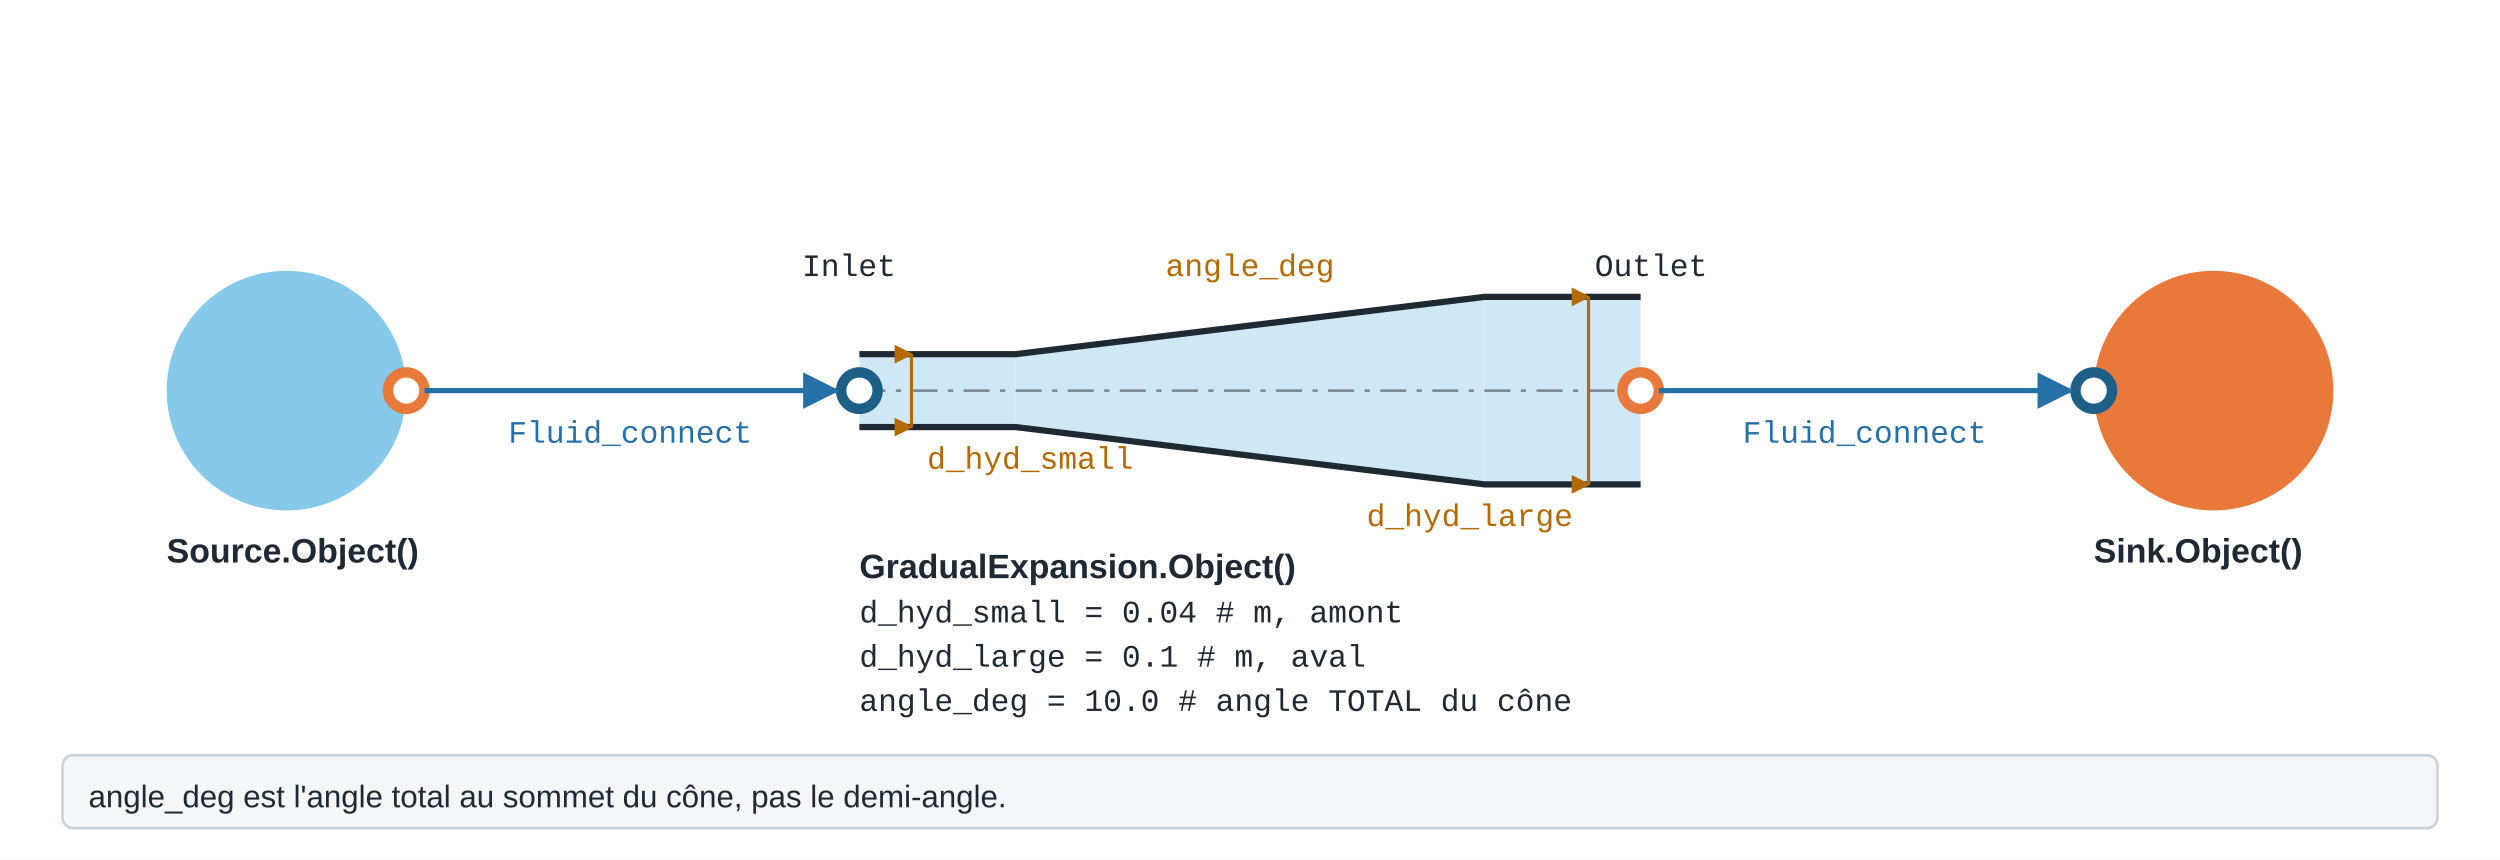
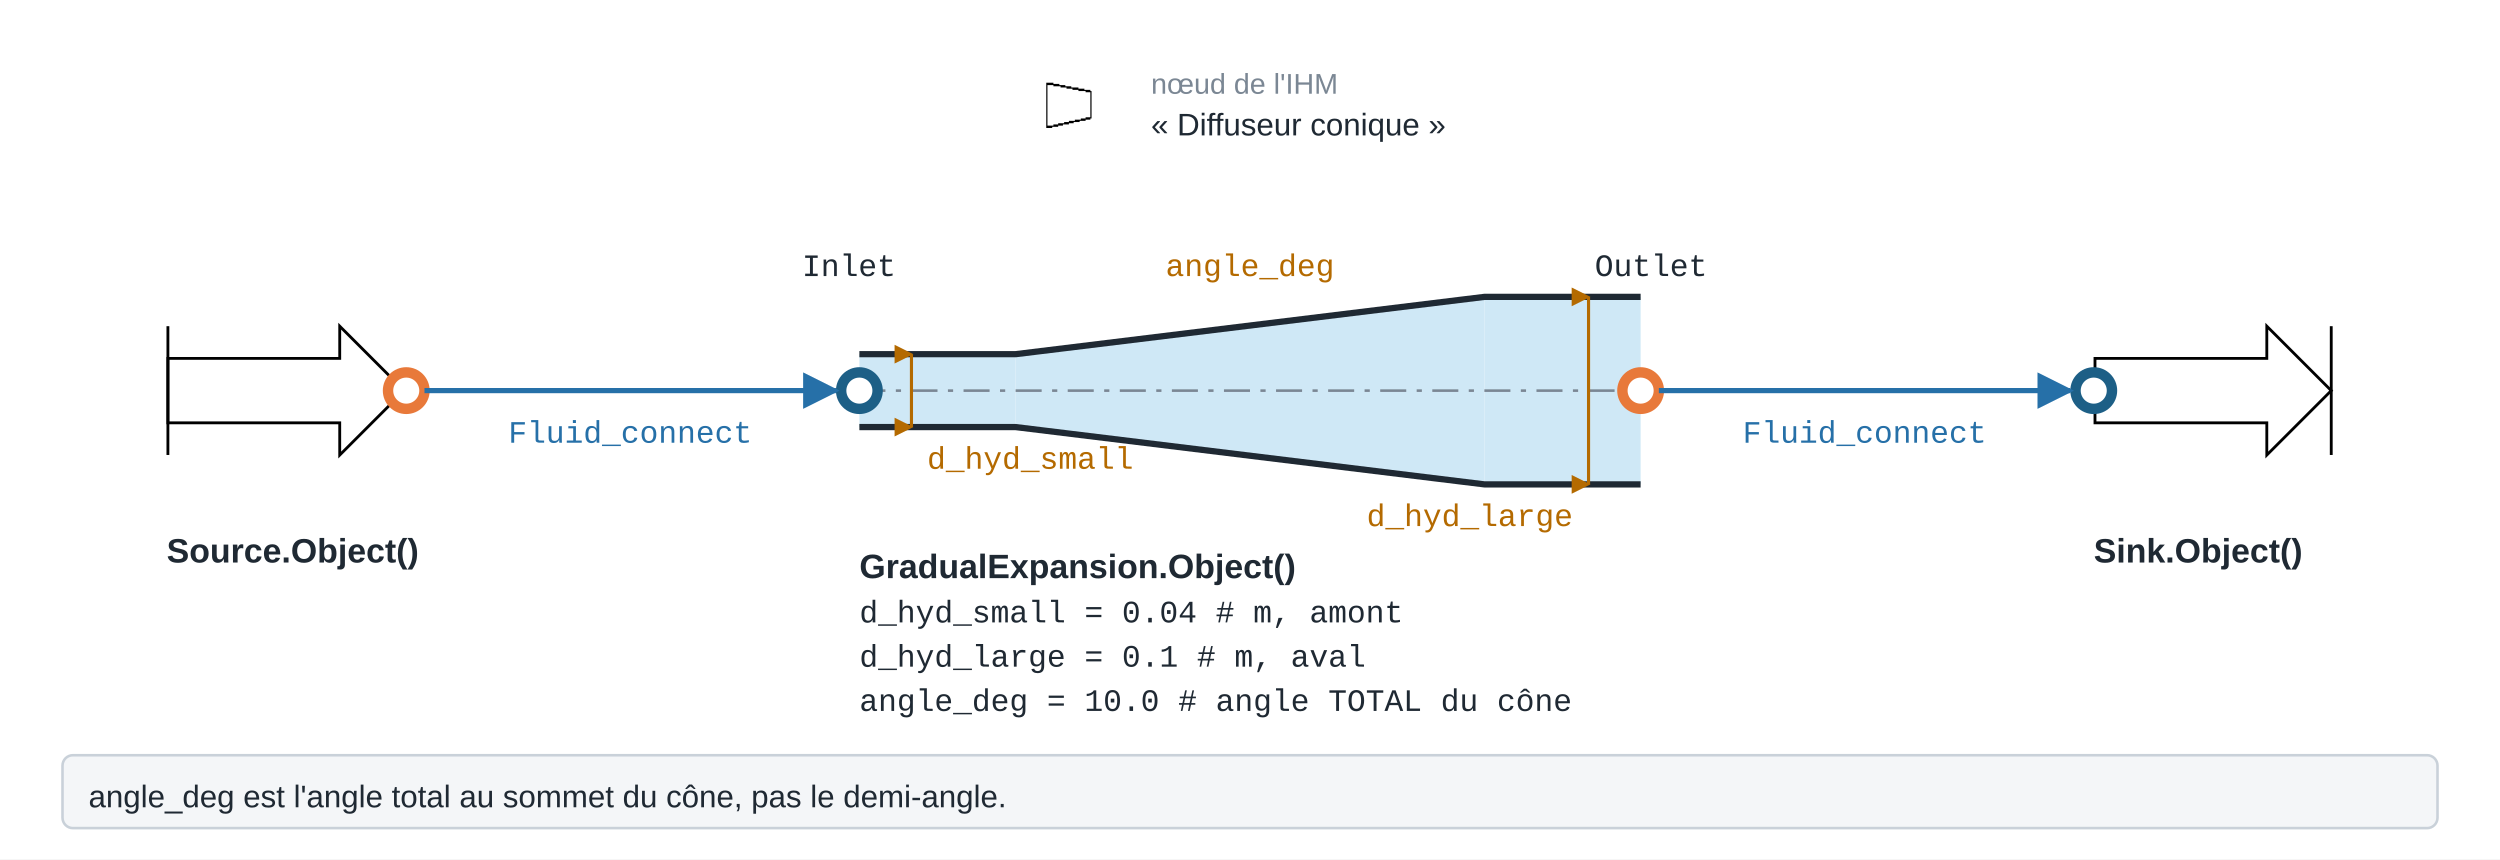
<svg xmlns="http://www.w3.org/2000/svg" width="960" height="330" viewBox="0 0 960 330" role="img" aria-label="Élargissement progressif (diffuseur)">
  <defs>
    <marker id="fleche" viewBox="0 0 10 10" refX="9" refY="5" markerWidth="7" markerHeight="7" orient="auto-start-end">
      <path d="M 0 0 L 10 5 L 0 10 z" fill="#1f2933" />
    </marker>
    <marker id="fleche_cote" viewBox="0 0 10 10" refX="9" refY="5" markerWidth="6" markerHeight="6" orient="auto-start-end">
      <path d="M 0 0 L 10 5 L 0 10 z" fill="#b46a00" />
    </marker>
    <marker id="fleche_flux" viewBox="0 0 10 10" refX="9" refY="5" markerWidth="7" markerHeight="7" orient="auto-start-end">
      <path d="M 0 0 L 10 5 L 0 10 z" fill="#2670a8" />
    </marker>
  </defs>
  <rect width="960" height="330" fill="#ffffff" />
-   <circle cx="110.0" cy="150.0" r="46.0" fill="#87c9ea" stroke="none" stroke-width="0.0" />
+   <g transform="translate(64.00 123.83) scale(0.3172)">
+     <g transform="translate(-91 -451)">
+       <path d="M92.5 494.5 300.5 494.5 300.5 455.5 378.5 533.5 300.5 611.501 300.5 572.501 92.5 572.501Z" stroke="#000000" stroke-width="3.438" stroke-miterlimit="8" fill="none" fill-rule="evenodd" />
+       <path d="M92.5 455.5 92.5 611.405" stroke="#000000" stroke-width="3.438" stroke-miterlimit="8" fill="none" fill-rule="evenodd" />
+     </g>
+   </g>
  <text x="64.0" y="216.0" fill="#1f2933" text-anchor="start" font-family="Segoe UI, Arial, Helvetica, sans-serif" font-size="13" font-weight="600">Source.Object()</text>
  <circle cx="156.0" cy="150.0" r="7.0" fill="#ffffff" stroke="#e8793a" stroke-width="4" />
-   <circle cx="850.0" cy="150.0" r="46.0" fill="#e8793a" stroke="none" stroke-width="0.0" />
+   <g transform="translate(804.00 123.83) scale(0.3172)">
+     <g transform="translate(-91 -671)">
+       <path d="M92.5 714.5 300.5 714.5 300.5 675.5 378.5 753.5 300.5 831.501 300.5 792.501 92.5 792.501Z" stroke="#000000" stroke-width="3.438" stroke-miterlimit="8" fill="none" fill-rule="evenodd" />
+       <path d="M378.5 675.5 378.5 831.405" stroke="#000000" stroke-width="3.438" stroke-miterlimit="8" fill="none" fill-rule="evenodd" />
+     </g>
+   </g>
  <text x="804.0" y="216.0" fill="#1f2933" text-anchor="start" font-family="Segoe UI, Arial, Helvetica, sans-serif" font-size="13" font-weight="600">Sink.Object()</text>
+   <g transform="translate(384.00 14.00) scale(0.52)">
+     <path d="M 44.28 36.80 L 44.50 36.80 L 44.72 36.80 L 44.72 37.02 L 44.72 37.24 L 44.72 37.46 L 44.72 37.68 L 44.94 37.68 L 45.16 37.68 L 45.38 37.68 L 45.60 37.68 L 45.82 37.68 L 46.04 37.68 L 46.26 37.68 L 46.48 37.68 L 46.70 37.68 L 46.92 37.68 L 47.14 37.68 L 47.36 37.68 L 47.58 37.68 L 47.80 37.68 L 48.02 37.68 L 48.24 37.68 L 48.46 37.68 L 48.68 37.68 L 48.90 37.68 L 49.12 37.68 L 49.12 37.90 L 49.12 38.12 L 49.12 38.34 L 49.12 38.56 L 49.34 38.56 L 49.56 38.56 L 49.78 38.56 L 50.00 38.56 L 50.22 38.56 L 50.44 38.56 L 50.66 38.56 L 50.88 38.56 L 51.10 38.56 L 51.32 38.56 L 51.54 38.56 L 51.76 38.56 L 51.98 38.56 L 52.20 38.56 L 52.42 38.56 L 52.64 38.56 L 52.86 38.56 L 53.08 38.56 L 53.30 38.56 L 53.52 38.56 L 53.52 38.78 L 53.52 39.00 L 53.52 39.22 L 53.52 39.44 L 53.74 39.44 L 53.96 39.44 L 54.18 39.44 L 54.40 39.44 L 54.62 39.44 L 54.84 39.44 L 55.06 39.44 L 55.28 39.44 L 55.50 39.44 L 55.72 39.44 L 55.94 39.44 L 56.16 39.44 L 56.38 39.44 L 56.60 39.44 L 56.82 39.44 L 57.04 39.44 L 57.26 39.44 L 57.48 39.44 L 57.70 39.44 L 57.92 39.44 L 57.92 39.66 L 57.92 39.88 L 57.92 40.10 L 57.92 40.32 L 58.14 40.32 L 58.36 40.32 L 58.58 40.32 L 58.80 40.32 L 59.02 40.32 L 59.24 40.32 L 59.46 40.32 L 59.68 40.32 L 59.90 40.32 L 60.12 40.32 L 60.34 40.32 L 60.56 40.32 L 60.78 40.32 L 61.00 40.32 L 61.22 40.32 L 61.44 40.32 L 61.66 40.32 L 61.88 40.32 L 62.10 40.32 L 62.32 40.32 L 62.54 40.32 L 62.76 40.32 L 62.98 40.32 L 63.20 40.32 L 63.20 40.54 L 63.20 40.76 L 63.20 40.98 L 63.20 41.20 L 63.42 41.20 L 63.64 41.20 L 63.86 41.20 L 64.08 41.20 L 64.30 41.20 L 64.52 41.20 L 64.74 41.20 L 64.96 41.20 L 65.18 41.20 L 65.40 41.20 L 65.62 41.20 L 65.84 41.20 L 66.06 41.20 L 66.28 41.20 L 66.50 41.20 L 66.72 41.20 L 66.72 41.42 L 66.72 41.64 L 66.72 41.86 L 66.72 42.08 L 66.72 42.30 L 66.72 42.52 L 66.72 42.74 L 66.72 42.96 L 66.72 43.18 L 66.72 43.40 L 66.72 43.62 L 66.72 43.84 L 66.72 44.06 L 66.72 44.28 L 66.72 44.50 L 66.72 44.72 L 66.72 44.94 L 66.72 45.16 L 66.72 45.38 L 66.72 45.60 L 66.72 45.82 L 66.72 46.04 L 66.72 46.26 L 66.72 46.48 L 66.72 46.70 L 66.72 46.92 L 66.72 47.14 L 66.72 47.36 L 66.72 47.58 L 66.72 47.80 L 66.72 48.02 L 66.72 48.24 L 66.72 48.46 L 66.72 48.68 L 66.72 48.90 L 66.72 49.12 L 66.72 49.34 L 66.72 49.56 L 66.72 49.78 L 66.72 50.00 L 66.72 50.22 L 66.72 50.44 L 66.72 50.66 L 66.72 50.88 L 66.72 51.10 L 66.72 51.32 L 66.72 51.54 L 66.72 51.76 L 66.72 51.98 L 66.72 52.20 L 66.72 52.42 L 66.72 52.64 L 66.72 52.86 L 66.72 53.08 L 66.72 53.30 L 66.72 53.52 L 66.72 53.74 L 66.72 53.96 L 66.72 54.18 L 66.72 54.40 L 66.72 54.62 L 66.72 54.84 L 66.72 55.06 L 66.72 55.28 L 66.72 55.50 L 66.72 55.72 L 66.72 55.94 L 66.72 56.16 L 66.72 56.38 L 66.72 56.60 L 66.72 56.82 L 66.72 57.04 L 66.72 57.26 L 66.72 57.48 L 66.72 57.70 L 66.72 57.92 L 66.72 58.14 L 66.72 58.36 L 66.72 58.58 L 66.72 58.80 L 66.72 59.02 L 66.72 59.24 L 66.72 59.46 L 66.72 59.68 L 66.50 59.68 L 66.28 59.68 L 66.06 59.68 L 65.84 59.68 L 65.62 59.68 L 65.40 59.68 L 65.18 59.68 L 64.96 59.68 L 64.74 59.68 L 64.52 59.68 L 64.30 59.68 L 64.08 59.68 L 63.86 59.68 L 63.64 59.68 L 63.42 59.68 L 63.20 59.68 L 63.20 59.90 L 63.20 60.12 L 63.20 60.34 L 63.20 60.56 L 62.98 60.56 L 62.76 60.56 L 62.54 60.56 L 62.32 60.56 L 62.10 60.56 L 61.88 60.56 L 61.66 60.56 L 61.44 60.56 L 61.22 60.56 L 61.00 60.56 L 60.78 60.56 L 60.56 60.56 L 60.34 60.56 L 60.12 60.56 L 59.90 60.56 L 59.68 60.56 L 59.68 60.78 L 59.68 61.00 L 59.68 61.22 L 59.68 61.44 L 59.46 61.44 L 59.24 61.44 L 59.02 61.44 L 58.80 61.44 L 58.58 61.44 L 58.36 61.44 L 58.14 61.44 L 57.92 61.44 L 57.70 61.44 L 57.48 61.44 L 57.26 61.44 L 57.04 61.44 L 56.82 61.44 L 56.60 61.44 L 56.38 61.44 L 56.16 61.44 L 55.94 61.44 L 55.72 61.44 L 55.50 61.44 L 55.28 61.44 L 55.28 61.66 L 55.28 61.88 L 55.28 62.10 L 55.28 62.32 L 55.06 62.32 L 54.84 62.32 L 54.62 62.32 L 54.40 62.32 L 54.18 62.32 L 53.96 62.32 L 53.74 62.32 L 53.52 62.32 L 53.30 62.32 L 53.08 62.32 L 52.86 62.32 L 52.64 62.32 L 52.42 62.32 L 52.20 62.32 L 51.98 62.32 L 51.76 62.32 L 51.54 62.32 L 51.32 62.32 L 51.10 62.32 L 50.88 62.32 L 50.88 62.54 L 50.88 62.76 L 50.88 62.98 L 50.88 63.20 L 50.66 63.20 L 50.44 63.20 L 50.22 63.20 L 50.00 63.20 L 49.78 63.20 L 49.56 63.20 L 49.34 63.20 L 49.12 63.20 L 48.90 63.20 L 48.68 63.20 L 48.46 63.20 L 48.24 63.20 L 48.02 63.20 L 47.80 63.20 L 47.58 63.20 L 47.36 63.20 L 47.36 63.42 L 47.36 63.64 L 47.36 63.86 L 47.36 64.08 L 47.14 64.08 L 46.92 64.08 L 46.70 64.08 L 46.48 64.08 L 46.26 64.08 L 46.04 64.08 L 45.82 64.08 L 45.60 64.08 L 45.38 64.08 L 45.16 64.08 L 44.94 64.08 L 44.72 64.08 L 44.50 64.08 L 44.28 64.08 L 44.06 64.08 L 43.84 64.08 L 43.62 64.08 L 43.40 64.08 L 43.18 64.08 L 42.96 64.08 L 42.96 64.30 L 42.96 64.52 L 42.96 64.74 L 42.96 64.96 L 42.74 64.96 L 42.52 64.96 L 42.30 64.96 L 42.08 64.96 L 41.86 64.96 L 41.64 64.96 L 41.42 64.96 L 41.20 64.96 L 40.98 64.96 L 40.76 64.96 L 40.54 64.96 L 40.32 64.96 L 40.10 64.96 L 39.88 64.96 L 39.66 64.96 L 39.44 64.96 L 39.44 65.18 L 39.44 65.40 L 39.44 65.62 L 39.44 65.84 L 39.22 65.84 L 39.00 65.84 L 38.78 65.84 L 38.56 65.84 L 38.34 65.84 L 38.12 65.84 L 37.90 65.84 L 37.68 65.84 L 37.46 65.84 L 37.24 65.84 L 37.02 65.84 L 36.80 65.84 L 36.58 65.84 L 36.36 65.84 L 36.14 65.84 L 35.92 65.84 L 35.70 65.84 L 35.48 65.84 L 35.26 65.84 L 35.04 65.84 L 35.04 65.62 L 35.04 65.40 L 35.04 65.18 L 35.04 64.96 L 35.04 64.74 L 35.04 64.52 L 35.04 64.30 L 35.04 64.08 L 35.04 63.86 L 35.04 63.64 L 35.04 63.42 L 35.04 63.20 L 35.04 62.98 L 35.04 62.76 L 35.04 62.54 L 35.04 62.32 L 35.04 62.10 L 35.04 61.88 L 35.04 61.66 L 35.04 61.44 L 35.04 61.22 L 35.04 61.00 L 35.04 60.78 L 35.04 60.56 L 35.04 60.34 L 35.04 60.12 L 35.04 59.90 L 35.04 59.68 L 35.04 59.46 L 35.04 59.24 L 35.04 59.02 L 35.04 58.80 L 35.04 58.58 L 35.04 58.36 L 35.04 58.14 L 35.04 57.92 L 35.04 57.70 L 35.04 57.48 L 35.04 57.26 L 35.04 57.04 L 35.04 56.82 L 35.04 56.60 L 35.04 56.38 L 35.04 56.16 L 35.04 55.94 L 35.04 55.72 L 35.04 55.50 L 35.04 55.28 L 35.04 55.06 L 35.04 54.84 L 35.04 54.62 L 35.04 54.40 L 35.04 54.18 L 35.04 53.96 L 35.04 53.74 L 35.04 53.52 L 35.04 53.30 L 35.04 53.08 L 35.04 52.86 L 35.04 52.64 L 35.04 52.42 L 35.04 52.20 L 35.04 51.98 L 35.04 51.76 L 35.04 51.54 L 35.04 51.32 L 35.04 51.10 L 35.04 50.88 L 35.04 50.66 L 35.04 50.44 L 35.04 50.22 L 35.04 50.00 L 35.04 49.78 L 35.04 49.56 L 35.04 49.34 L 35.04 49.12 L 35.04 48.90 L 35.04 48.68 L 35.04 48.46 L 35.04 48.24 L 35.04 48.02 L 35.04 47.80 L 35.04 47.58 L 35.04 47.36 L 35.04 47.14 L 35.04 46.92 L 35.04 46.70 L 35.04 46.48 L 35.04 46.26 L 35.04 46.04 L 35.04 45.82 L 35.04 45.60 L 35.04 45.38 L 35.04 45.16 L 35.04 44.94 L 35.04 44.72 L 35.04 44.50 L 35.04 44.28 L 35.04 44.06 L 35.04 43.84 L 35.04 43.62 L 35.04 43.40 L 35.04 43.18 L 35.04 42.96 L 35.04 42.74 L 35.04 42.52 L 35.04 42.30 L 35.04 42.08 L 35.04 41.86 L 35.04 41.64 L 35.04 41.42 L 35.04 41.20 L 35.04 40.98 L 35.04 40.76 L 35.04 40.54 L 35.04 40.32 L 35.04 40.10 L 35.04 39.88 L 35.04 39.66 L 35.04 39.44 L 35.04 39.22 L 35.04 39.00 L 35.04 38.78 L 35.04 38.56 L 35.04 38.34 L 35.04 38.12 L 35.04 37.90 L 35.04 37.68 L 35.04 37.46 L 35.04 37.24 L 35.04 37.02 L 35.04 36.80 L 35.04 36.58 L 35.04 36.36 L 35.04 36.14 L 35.04 35.92 L 35.26 35.92 L 35.48 35.92 L 35.70 35.92 L 35.92 35.92 L 36.14 35.92 L 36.36 35.92 L 36.58 35.92 L 36.80 35.92 L 37.02 35.92 L 37.24 35.92 L 37.46 35.92 L 37.68 35.92 L 37.90 35.92 L 38.12 35.92 L 38.34 35.92 L 38.56 35.92 L 38.78 35.92 L 39.00 35.92 L 39.22 35.92 L 39.44 35.92 L 39.44 36.14 L 39.44 36.36 L 39.44 36.58 L 39.44 36.80 L 39.66 36.80 L 39.88 36.80 L 40.10 36.80 L 40.32 36.80 L 40.54 36.80 L 40.76 36.80 L 40.98 36.80 L 41.20 36.80 L 41.42 36.80 L 41.64 36.80 L 41.86 36.80 L 42.08 36.80 L 42.30 36.80 L 42.52 36.80 L 42.74 36.80 L 42.96 36.80 L 43.18 36.80 L 43.40 36.80 L 43.62 36.80 L 43.84 36.80 L 44.06 36.80 L 44.28 36.80 Z M 34.16 47.80 L 34.16 48.02 L 34.16 48.24 L 34.16 48.46 L 34.16 48.68 L 34.16 48.90 L 34.16 49.12 L 34.16 49.34 L 34.16 49.56 L 34.16 49.78 L 34.16 50.00 L 34.16 50.22 L 34.16 50.44 L 34.16 50.66 L 34.16 50.88 L 34.16 51.10 L 34.16 51.32 L 34.16 51.54 L 34.16 51.76 L 34.16 51.98 L 34.16 52.20 L 34.16 52.42 L 34.16 52.64 L 34.16 52.86 L 34.16 53.08 L 34.16 53.30 L 34.16 53.52 L 34.16 53.74 L 34.16 53.96 L 34.16 54.18 L 34.16 54.40 L 34.16 54.62 L 34.16 54.84 L 34.16 55.06 L 34.16 55.28 L 34.16 55.50 L 34.16 55.72 L 34.16 55.94 L 34.16 56.16 L 34.16 56.38 L 34.16 56.60 L 34.16 56.82 L 34.16 57.04 L 34.16 57.26 L 34.16 57.48 L 34.16 57.70 L 34.16 57.92 L 34.16 58.14 L 34.16 58.36 L 34.16 58.58 L 34.16 58.80 L 34.16 59.02 L 34.16 59.24 L 34.16 59.46 L 34.16 59.68 L 34.16 59.90 L 34.16 60.12 L 34.16 60.34 L 34.16 60.56 L 34.16 60.78 L 34.16 61.00 L 34.16 61.22 L 34.16 61.44 L 34.16 61.66 L 34.16 61.88 L 34.16 62.10 L 34.16 62.32 L 34.16 62.54 L 34.16 62.76 L 34.16 62.98 L 34.16 63.20 L 34.16 63.42 L 34.16 63.64 L 34.16 63.86 L 34.16 64.08 L 34.16 64.30 L 34.16 64.52 L 34.16 64.74 L 34.16 64.96 L 34.16 65.18 L 34.16 65.40 L 34.16 65.62 L 34.16 65.84 L 34.16 66.06 L 34.16 66.28 L 34.16 66.50 L 34.16 66.72 L 34.16 66.94 L 34.16 67.16 L 34.16 67.38 L 34.16 67.60 L 34.38 67.60 L 34.60 67.60 L 34.82 67.60 L 35.04 67.60 L 35.26 67.60 L 35.48 67.60 L 35.70 67.60 L 35.92 67.60 L 36.14 67.60 L 36.36 67.60 L 36.58 67.60 L 36.80 67.60 L 37.02 67.60 L 37.24 67.60 L 37.46 67.60 L 37.68 67.60 L 37.90 67.60 L 38.12 67.60 L 38.34 67.60 L 38.56 67.60 L 38.56 67.38 L 38.56 67.16 L 38.56 66.94 L 38.56 66.72 L 38.78 66.72 L 39.00 66.72 L 39.22 66.72 L 39.44 66.72 L 39.66 66.72 L 39.88 66.72 L 40.10 66.72 L 40.32 66.72 L 40.54 66.72 L 40.76 66.72 L 40.98 66.72 L 41.20 66.72 L 41.42 66.72 L 41.64 66.72 L 41.86 66.72 L 42.08 66.72 L 42.30 66.72 L 42.52 66.72 L 42.74 66.72 L 42.96 66.72 L 42.96 66.50 L 42.96 66.28 L 42.96 66.06 L 42.96 65.84 L 43.18 65.84 L 43.40 65.84 L 43.62 65.84 L 43.84 65.84 L 44.06 65.84 L 44.28 65.84 L 44.50 65.84 L 44.72 65.84 L 44.94 65.84 L 45.16 65.84 L 45.38 65.84 L 45.60 65.84 L 45.82 65.84 L 46.04 65.84 L 46.26 65.84 L 46.48 65.84 L 46.48 65.62 L 46.48 65.40 L 46.48 65.18 L 46.48 64.96 L 46.70 64.96 L 46.92 64.96 L 47.14 64.96 L 47.36 64.96 L 47.58 64.96 L 47.80 64.96 L 48.02 64.96 L 48.24 64.96 L 48.46 64.96 L 48.68 64.96 L 48.90 64.96 L 49.12 64.96 L 49.34 64.96 L 49.56 64.96 L 49.78 64.96 L 50.00 64.96 L 50.22 64.96 L 50.44 64.96 L 50.66 64.96 L 50.88 64.96 L 50.88 64.74 L 50.88 64.52 L 50.88 64.30 L 50.88 64.08 L 51.10 64.08 L 51.32 64.08 L 51.54 64.08 L 51.76 64.08 L 51.98 64.08 L 52.20 64.08 L 52.42 64.08 L 52.64 64.08 L 52.86 64.08 L 53.08 64.08 L 53.30 64.08 L 53.52 64.08 L 53.74 64.08 L 53.96 64.08 L 54.18 64.08 L 54.40 64.08 L 54.40 63.86 L 54.40 63.64 L 54.40 63.42 L 54.40 63.20 L 54.62 63.20 L 54.84 63.20 L 55.06 63.20 L 55.28 63.20 L 55.50 63.20 L 55.72 63.20 L 55.94 63.20 L 56.16 63.20 L 56.38 63.20 L 56.60 63.20 L 56.82 63.20 L 57.04 63.20 L 57.26 63.20 L 57.48 63.20 L 57.70 63.20 L 57.92 63.20 L 58.14 63.20 L 58.36 63.20 L 58.58 63.20 L 58.80 63.20 L 58.80 62.98 L 58.80 62.76 L 58.80 62.54 L 58.80 62.32 L 59.02 62.32 L 59.24 62.32 L 59.46 62.32 L 59.68 62.32 L 59.90 62.32 L 60.12 62.32 L 60.34 62.32 L 60.56 62.32 L 60.78 62.32 L 61.00 62.32 L 61.22 62.32 L 61.44 62.32 L 61.66 62.32 L 61.88 62.32 L 62.10 62.32 L 62.32 62.32 L 62.54 62.32 L 62.76 62.32 L 62.98 62.32 L 63.20 62.32 L 63.20 62.10 L 63.20 61.88 L 63.20 61.66 L 63.20 61.44 L 63.42 61.44 L 63.64 61.44 L 63.86 61.44 L 64.08 61.44 L 64.30 61.44 L 64.52 61.44 L 64.74 61.44 L 64.96 61.44 L 65.18 61.44 L 65.40 61.44 L 65.62 61.44 L 65.84 61.44 L 66.06 61.44 L 66.28 61.44 L 66.50 61.44 L 66.72 61.44 L 66.72 61.22 L 66.72 61.00 L 66.72 60.78 L 66.72 60.56 L 66.94 60.56 L 67.16 60.56 L 67.38 60.56 L 67.60 60.56 L 67.60 60.34 L 67.60 60.12 L 67.60 59.90 L 67.60 59.68 L 67.60 59.46 L 67.60 59.24 L 67.60 59.02 L 67.60 58.80 L 67.60 58.58 L 67.60 58.36 L 67.60 58.14 L 67.60 57.92 L 67.60 57.70 L 67.60 57.48 L 67.60 57.26 L 67.60 57.04 L 67.60 56.82 L 67.60 56.60 L 67.60 56.38 L 67.60 56.16 L 67.60 55.94 L 67.60 55.72 L 67.60 55.50 L 67.60 55.28 L 67.60 55.06 L 67.60 54.84 L 67.60 54.62 L 67.60 54.40 L 67.60 54.18 L 67.60 53.96 L 67.60 53.74 L 67.60 53.52 L 67.60 53.30 L 67.60 53.08 L 67.60 52.86 L 67.60 52.64 L 67.60 52.42 L 67.60 52.20 L 67.60 51.98 L 67.60 51.76 L 67.60 51.54 L 67.60 51.32 L 67.60 51.10 L 67.60 50.88 L 67.60 50.66 L 67.60 50.44 L 67.60 50.22 L 67.60 50.00 L 67.60 49.78 L 67.60 49.56 L 67.60 49.34 L 67.60 49.12 L 67.60 48.90 L 67.60 48.68 L 67.60 48.46 L 67.60 48.24 L 67.60 48.02 L 67.60 47.80 L 67.60 47.58 L 67.60 47.36 L 67.60 47.14 L 67.60 46.92 L 67.60 46.70 L 67.60 46.48 L 67.60 46.26 L 67.60 46.04 L 67.60 45.82 L 67.60 45.60 L 67.60 45.38 L 67.60 45.16 L 67.60 44.94 L 67.60 44.72 L 67.60 44.50 L 67.60 44.28 L 67.60 44.06 L 67.60 43.84 L 67.60 43.62 L 67.60 43.40 L 67.60 43.18 L 67.60 42.96 L 67.60 42.74 L 67.60 42.52 L 67.60 42.30 L 67.60 42.08 L 67.60 41.86 L 67.60 41.64 L 67.60 41.42 L 67.60 41.20 L 67.60 40.98 L 67.60 40.76 L 67.60 40.54 L 67.60 40.32 L 67.38 40.32 L 67.16 40.32 L 66.94 40.32 L 66.72 40.32 L 66.72 40.10 L 66.72 39.88 L 66.72 39.66 L 66.72 39.44 L 66.50 39.44 L 66.28 39.44 L 66.06 39.44 L 65.84 39.44 L 65.62 39.44 L 65.40 39.44 L 65.18 39.44 L 64.96 39.44 L 64.74 39.44 L 64.52 39.44 L 64.30 39.44 L 64.08 39.44 L 63.86 39.44 L 63.64 39.44 L 63.42 39.44 L 63.20 39.44 L 62.98 39.44 L 62.76 39.44 L 62.54 39.44 L 62.32 39.44 L 62.32 39.22 L 62.32 39.00 L 62.32 38.78 L 62.32 38.56 L 62.10 38.56 L 61.88 38.56 L 61.66 38.56 L 61.44 38.56 L 61.22 38.56 L 61.00 38.56 L 60.78 38.56 L 60.56 38.56 L 60.34 38.56 L 60.12 38.56 L 59.90 38.56 L 59.68 38.56 L 59.46 38.56 L 59.24 38.56 L 59.02 38.56 L 58.80 38.56 L 58.58 38.56 L 58.36 38.56 L 58.14 38.56 L 57.92 38.56 L 57.92 38.34 L 57.92 38.12 L 57.92 37.90 L 57.92 37.68 L 57.70 37.68 L 57.48 37.68 L 57.26 37.68 L 57.04 37.68 L 56.82 37.68 L 56.60 37.68 L 56.38 37.68 L 56.16 37.68 L 55.94 37.68 L 55.72 37.68 L 55.50 37.68 L 55.28 37.68 L 55.06 37.68 L 54.84 37.68 L 54.62 37.68 L 54.40 37.68 L 54.18 37.68 L 53.96 37.68 L 53.74 37.68 L 53.52 37.68 L 53.30 37.68 L 53.08 37.68 L 52.86 37.68 L 52.64 37.68 L 52.64 37.46 L 52.64 37.24 L 52.64 37.02 L 52.64 36.80 L 52.42 36.80 L 52.20 36.80 L 51.98 36.80 L 51.76 36.80 L 51.54 36.80 L 51.32 36.80 L 51.10 36.80 L 50.88 36.80 L 50.66 36.80 L 50.44 36.80 L 50.22 36.80 L 50.00 36.80 L 49.78 36.80 L 49.56 36.80 L 49.34 36.80 L 49.12 36.80 L 48.90 36.80 L 48.68 36.80 L 48.46 36.80 L 48.24 36.80 L 48.24 36.58 L 48.24 36.36 L 48.24 36.14 L 48.24 35.92 L 48.02 35.92 L 47.80 35.92 L 47.58 35.92 L 47.36 35.92 L 47.14 35.92 L 46.92 35.92 L 46.70 35.92 L 46.48 35.92 L 46.26 35.92 L 46.04 35.92 L 45.82 35.92 L 45.60 35.92 L 45.38 35.92 L 45.16 35.92 L 44.94 35.92 L 44.72 35.92 L 44.50 35.92 L 44.28 35.92 L 44.06 35.92 L 43.84 35.92 L 43.84 35.70 L 43.84 35.48 L 43.84 35.26 L 43.84 35.04 L 43.62 35.04 L 43.40 35.04 L 43.18 35.04 L 42.96 35.04 L 42.74 35.04 L 42.52 35.04 L 42.30 35.04 L 42.08 35.04 L 41.86 35.04 L 41.64 35.04 L 41.42 35.04 L 41.20 35.04 L 40.98 35.04 L 40.76 35.04 L 40.54 35.04 L 40.32 35.04 L 40.10 35.04 L 39.88 35.04 L 39.66 35.04 L 39.44 35.04 L 39.44 34.82 L 39.44 34.60 L 39.44 34.38 L 39.44 34.16 L 39.22 34.16 L 39.00 34.16 L 38.78 34.16 L 38.56 34.16 L 38.34 34.16 L 38.12 34.16 L 37.90 34.16 L 37.68 34.16 L 37.46 34.16 L 37.24 34.16 L 37.02 34.16 L 36.80 34.16 L 36.58 34.16 L 36.36 34.16 L 36.14 34.16 L 35.92 34.16 L 35.70 34.16 L 35.48 34.16 L 35.26 34.16 L 35.04 34.16 L 34.82 34.16 L 34.60 34.16 L 34.38 34.16 L 34.16 34.16 L 34.16 34.38 L 34.16 34.60 L 34.16 34.82 L 34.16 35.04 L 34.16 35.26 L 34.16 35.48 L 34.16 35.70 L 34.16 35.92 L 34.16 36.14 L 34.16 36.36 L 34.16 36.58 L 34.16 36.80 L 34.16 37.02 L 34.16 37.24 L 34.16 37.46 L 34.16 37.68 L 34.16 37.90 L 34.16 38.12 L 34.16 38.34 L 34.16 38.56 L 34.16 38.78 L 34.16 39.00 L 34.16 39.22 L 34.16 39.44 L 34.16 39.66 L 34.16 39.88 L 34.16 40.10 L 34.16 40.32 L 34.16 40.54 L 34.16 40.76 L 34.16 40.98 L 34.16 41.20 L 34.16 41.42 L 34.16 41.64 L 34.16 41.86 L 34.16 42.08 L 34.16 42.30 L 34.16 42.52 L 34.16 42.74 L 34.16 42.96 L 34.16 43.18 L 34.16 43.40 L 34.16 43.62 L 34.16 43.84 L 34.16 44.06 L 34.16 44.28 L 34.16 44.50 L 34.16 44.72 L 34.16 44.94 L 34.16 45.16 L 34.16 45.38 L 34.16 45.60 L 34.16 45.82 L 34.16 46.04 L 34.16 46.26 L 34.16 46.48 L 34.16 46.70 L 34.16 46.92 L 34.16 47.14 L 34.16 47.36 L 34.16 47.58 L 34.16 47.80 Z" fill="#000000" fill-rule="evenodd" />
+   </g>
+   <text x="442.0" y="36.0" fill="#7b8794" text-anchor="start" font-family="Segoe UI, Arial, Helvetica, sans-serif" font-size="11">nœud de l'IHM</text>
+   <text x="442.0" y="52.0" fill="#1f2933" text-anchor="start" font-family="Segoe UI, Arial, Helvetica, sans-serif" font-size="12">« Diffuseur conique »</text>
  <circle cx="804.0" cy="150.0" r="7.0" fill="#ffffff" stroke="#1d5f86" stroke-width="4" />
  <rect x="330.0" y="136.0" width="60.0" height="28.0" rx="0" fill="#cfe8f6" stroke="none" stroke-width="0" />
  <rect x="570.0" y="114.0" width="60.0" height="72.0" rx="0" fill="#cfe8f6" stroke="none" stroke-width="0" />
  <polyline points="390.00,136.00 570.00,114.00 570.00,186.00 390.00,164.00" fill="#cfe8f6" stroke="#1f2933" stroke-width="0" stroke-linejoin="round" />
  <polyline points="330.00,136.00 390.00,136.00 570.00,114.00 630.00,114.00" fill="none" stroke="#1f2933" stroke-width="2.4" stroke-linejoin="round" />
  <polyline points="330.00,164.00 390.00,164.00 570.00,186.00 630.00,186.00" fill="none" stroke="#1f2933" stroke-width="2.4" stroke-linejoin="round" />
  <line x1="330.0" y1="150.0" x2="630.0" y2="150.0" stroke="#7b8794" stroke-width="1.0" stroke-dasharray="10 4 2 4" />
  <text x="480.0" y="106.0" fill="#b46a00" text-anchor="middle" font-family="Consolas, Courier New, monospace" font-size="12">angle_deg</text>
  <line x1="350.0" y1="136.0" x2="350.0" y2="164.0" stroke="#b46a00" stroke-width="1.2" marker-start="url(#fleche_cote)" marker-end="url(#fleche_cote)" />
  <text x="350.0" y="150.0" fill="#b46a00" text-anchor="middle" font-family="Consolas, Courier New, monospace" font-size="13" />
  <line x1="610.0" y1="114.0" x2="610.0" y2="186.0" stroke="#b46a00" stroke-width="1.2" marker-start="url(#fleche_cote)" marker-end="url(#fleche_cote)" />
  <text x="610.0" y="150.0" fill="#b46a00" text-anchor="middle" font-family="Consolas, Courier New, monospace" font-size="13" />
  <text x="356.0" y="180.0" fill="#b46a00" text-anchor="start" font-family="Consolas, Courier New, monospace" font-size="12">d_hyd_small</text>
  <text x="604.0" y="202.0" fill="#b46a00" text-anchor="end" font-family="Consolas, Courier New, monospace" font-size="12">d_hyd_large</text>
  <circle cx="330.0" cy="150.0" r="7.0" fill="#ffffff" stroke="#1d5f86" stroke-width="4" />
  <circle cx="630.0" cy="150.0" r="7.0" fill="#ffffff" stroke="#e8793a" stroke-width="4" />
  <text x="326.0" y="106.0" fill="#1f2933" text-anchor="middle" font-family="Consolas, Courier New, monospace" font-size="12">Inlet</text>
  <text x="634.0" y="106.0" fill="#1f2933" text-anchor="middle" font-family="Consolas, Courier New, monospace" font-size="12">Outlet</text>
  <polyline points="163.00,150.00 321.00,150.00" fill="none" stroke="#2670a8" stroke-width="2.0" stroke-linejoin="round" marker-end="url(#fleche_flux)" />
  <text x="242.0" y="170.0" fill="#2670a8" text-anchor="middle" font-family="Consolas, Courier New, monospace" font-size="12">Fluid_connect</text>
  <polyline points="637.00,150.00 795.00,150.00" fill="none" stroke="#2670a8" stroke-width="2.0" stroke-linejoin="round" marker-end="url(#fleche_flux)" />
  <text x="716.0" y="170.0" fill="#2670a8" text-anchor="middle" font-family="Consolas, Courier New, monospace" font-size="12">Fluid_connect</text>
  <text x="330.0" y="222.0" fill="#1f2933" text-anchor="start" font-family="Segoe UI, Arial, Helvetica, sans-serif" font-size="13" font-weight="600">GradualExpansion.Object()</text>
  <text x="330.0" y="239.0" fill="#1f2933" text-anchor="start" font-family="Consolas, Courier New, monospace" font-size="12">d_hyd_small = 0.04   # m, amont</text>
  <text x="330.0" y="256.0" fill="#1f2933" text-anchor="start" font-family="Consolas, Courier New, monospace" font-size="12">d_hyd_large = 0.1   # m, aval</text>
  <text x="330.0" y="273.0" fill="#1f2933" text-anchor="start" font-family="Consolas, Courier New, monospace" font-size="12">angle_deg = 10.0     # angle TOTAL du cône</text>
  <rect x="24.0" y="290.0" width="912.0" height="28.0" rx="4" fill="#f4f6f8" stroke="#c9d1d9" stroke-width="1.0" />
  <text x="34.0" y="310.0" fill="#1f2933" text-anchor="start" font-family="Segoe UI, Arial, Helvetica, sans-serif" font-size="12">angle_deg est l'angle total au sommet du cône, pas le demi-angle.</text>
</svg>
